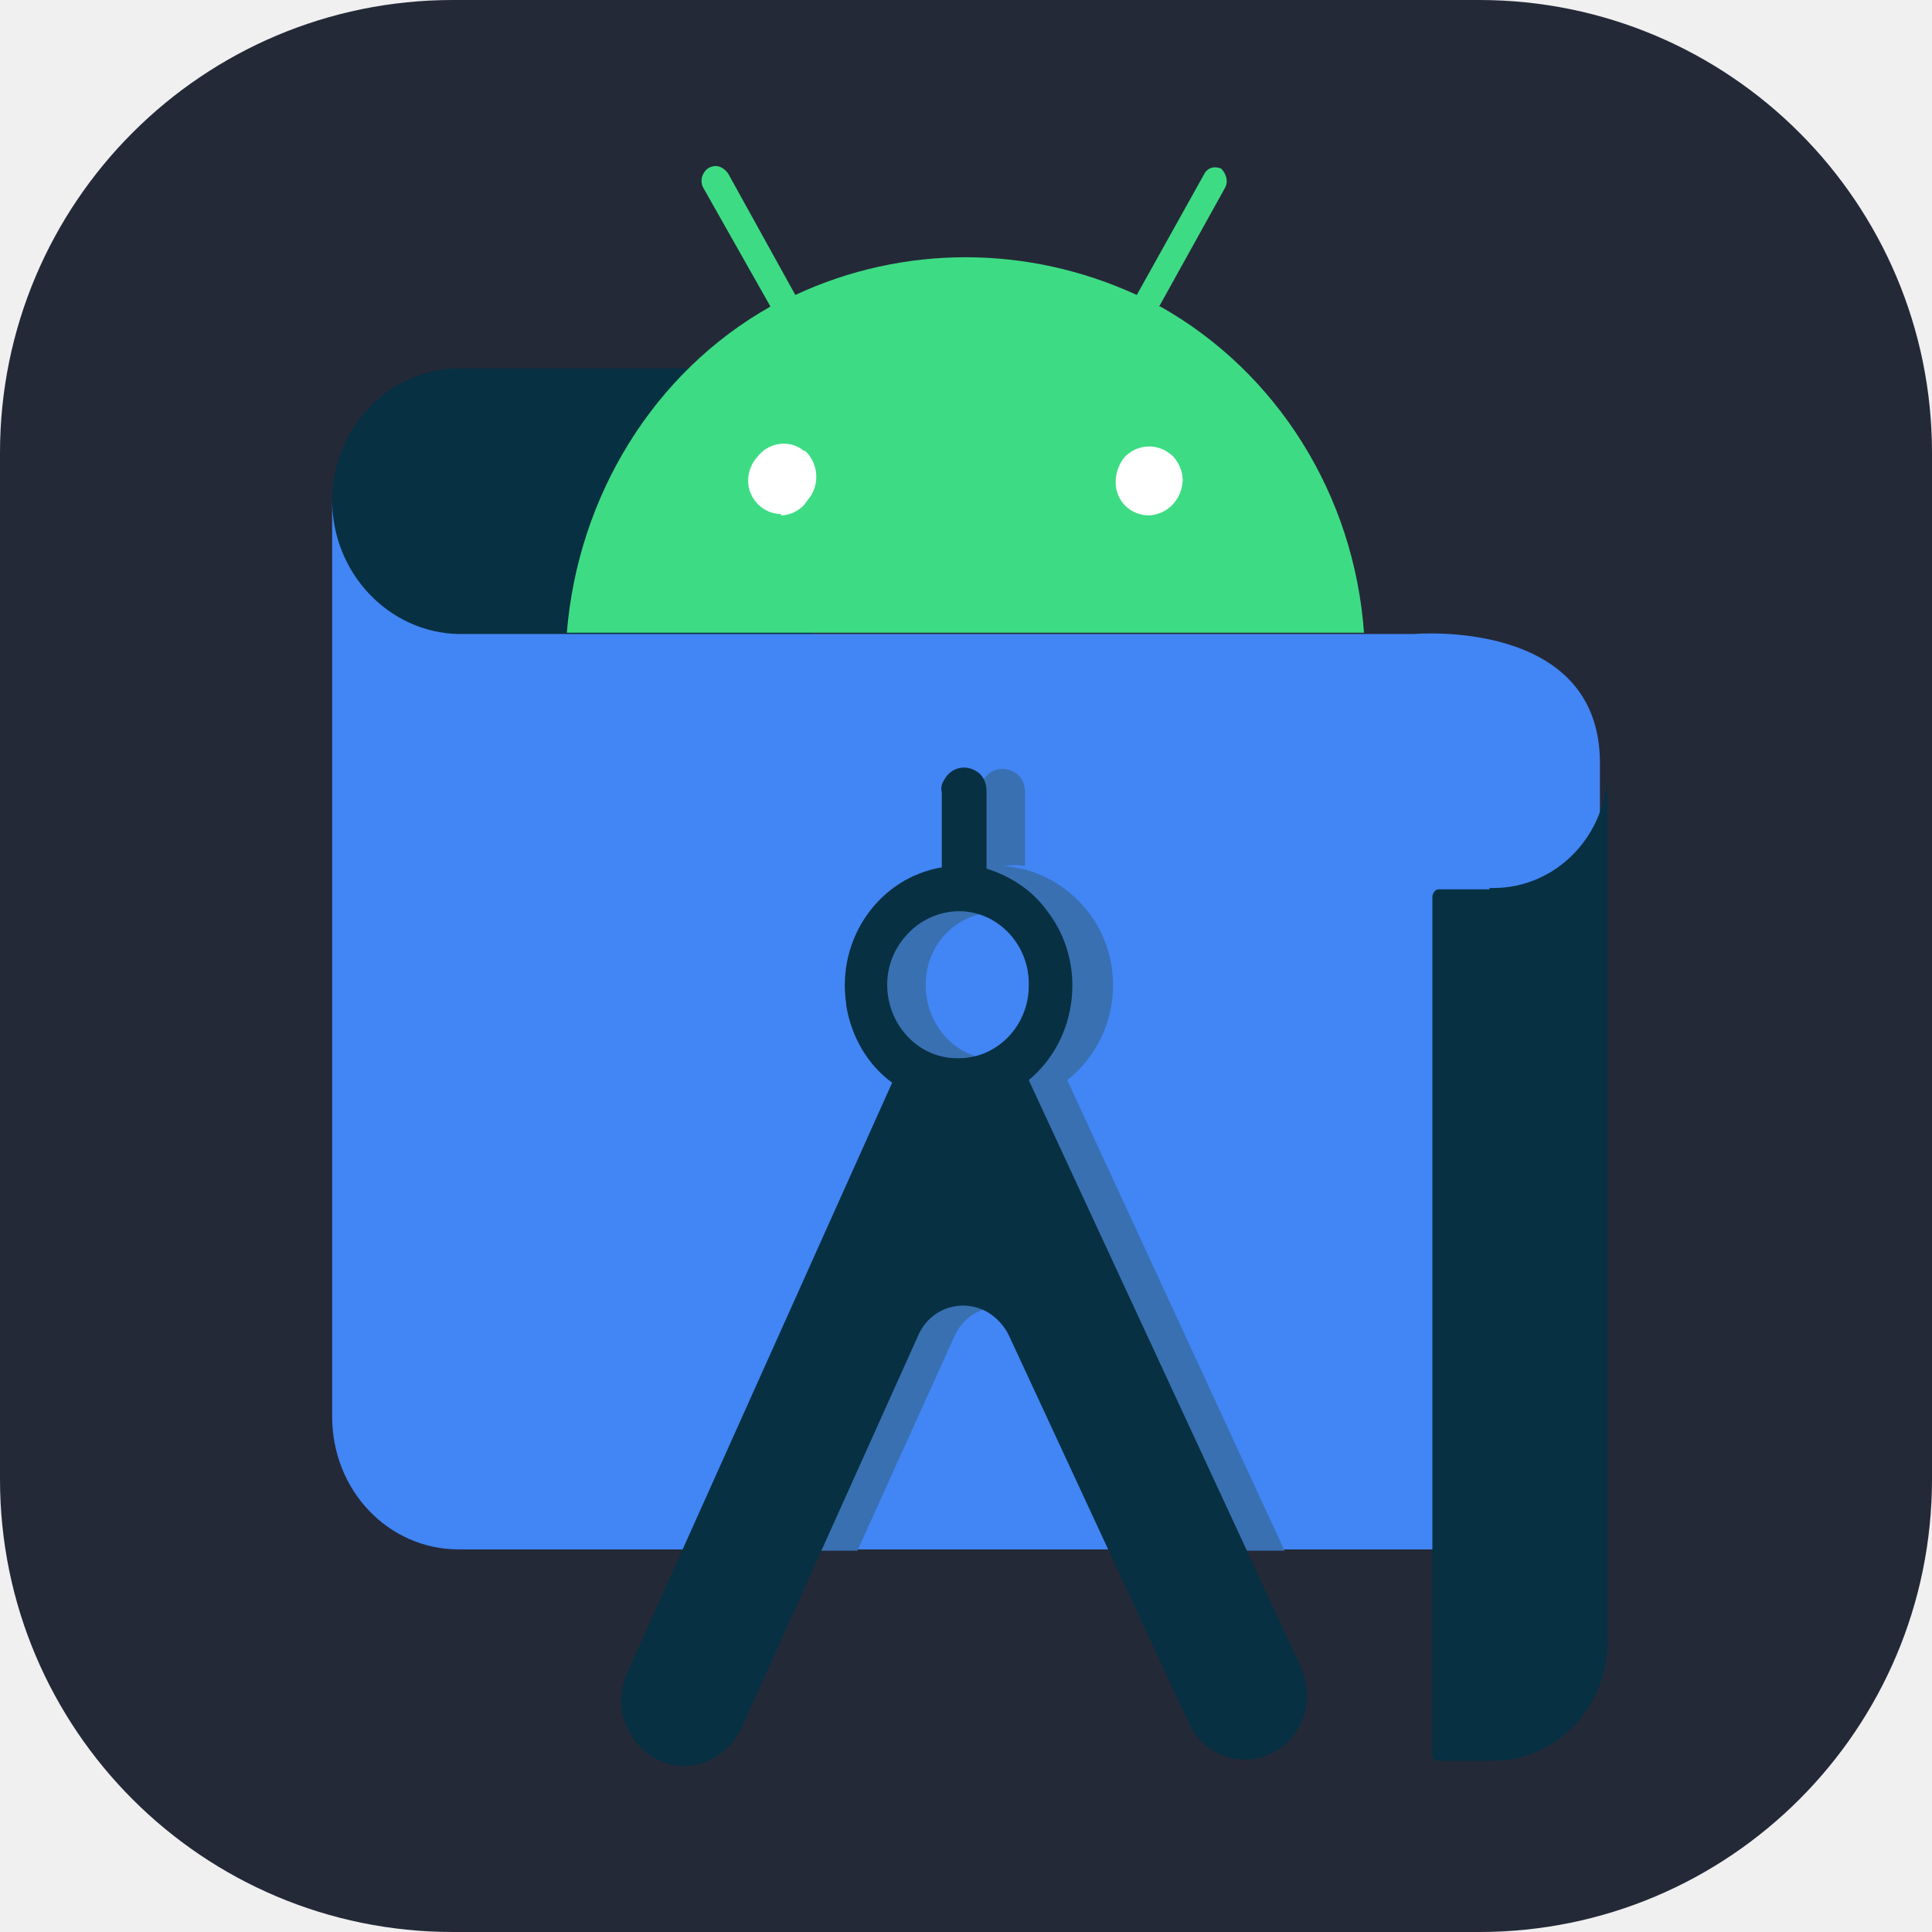
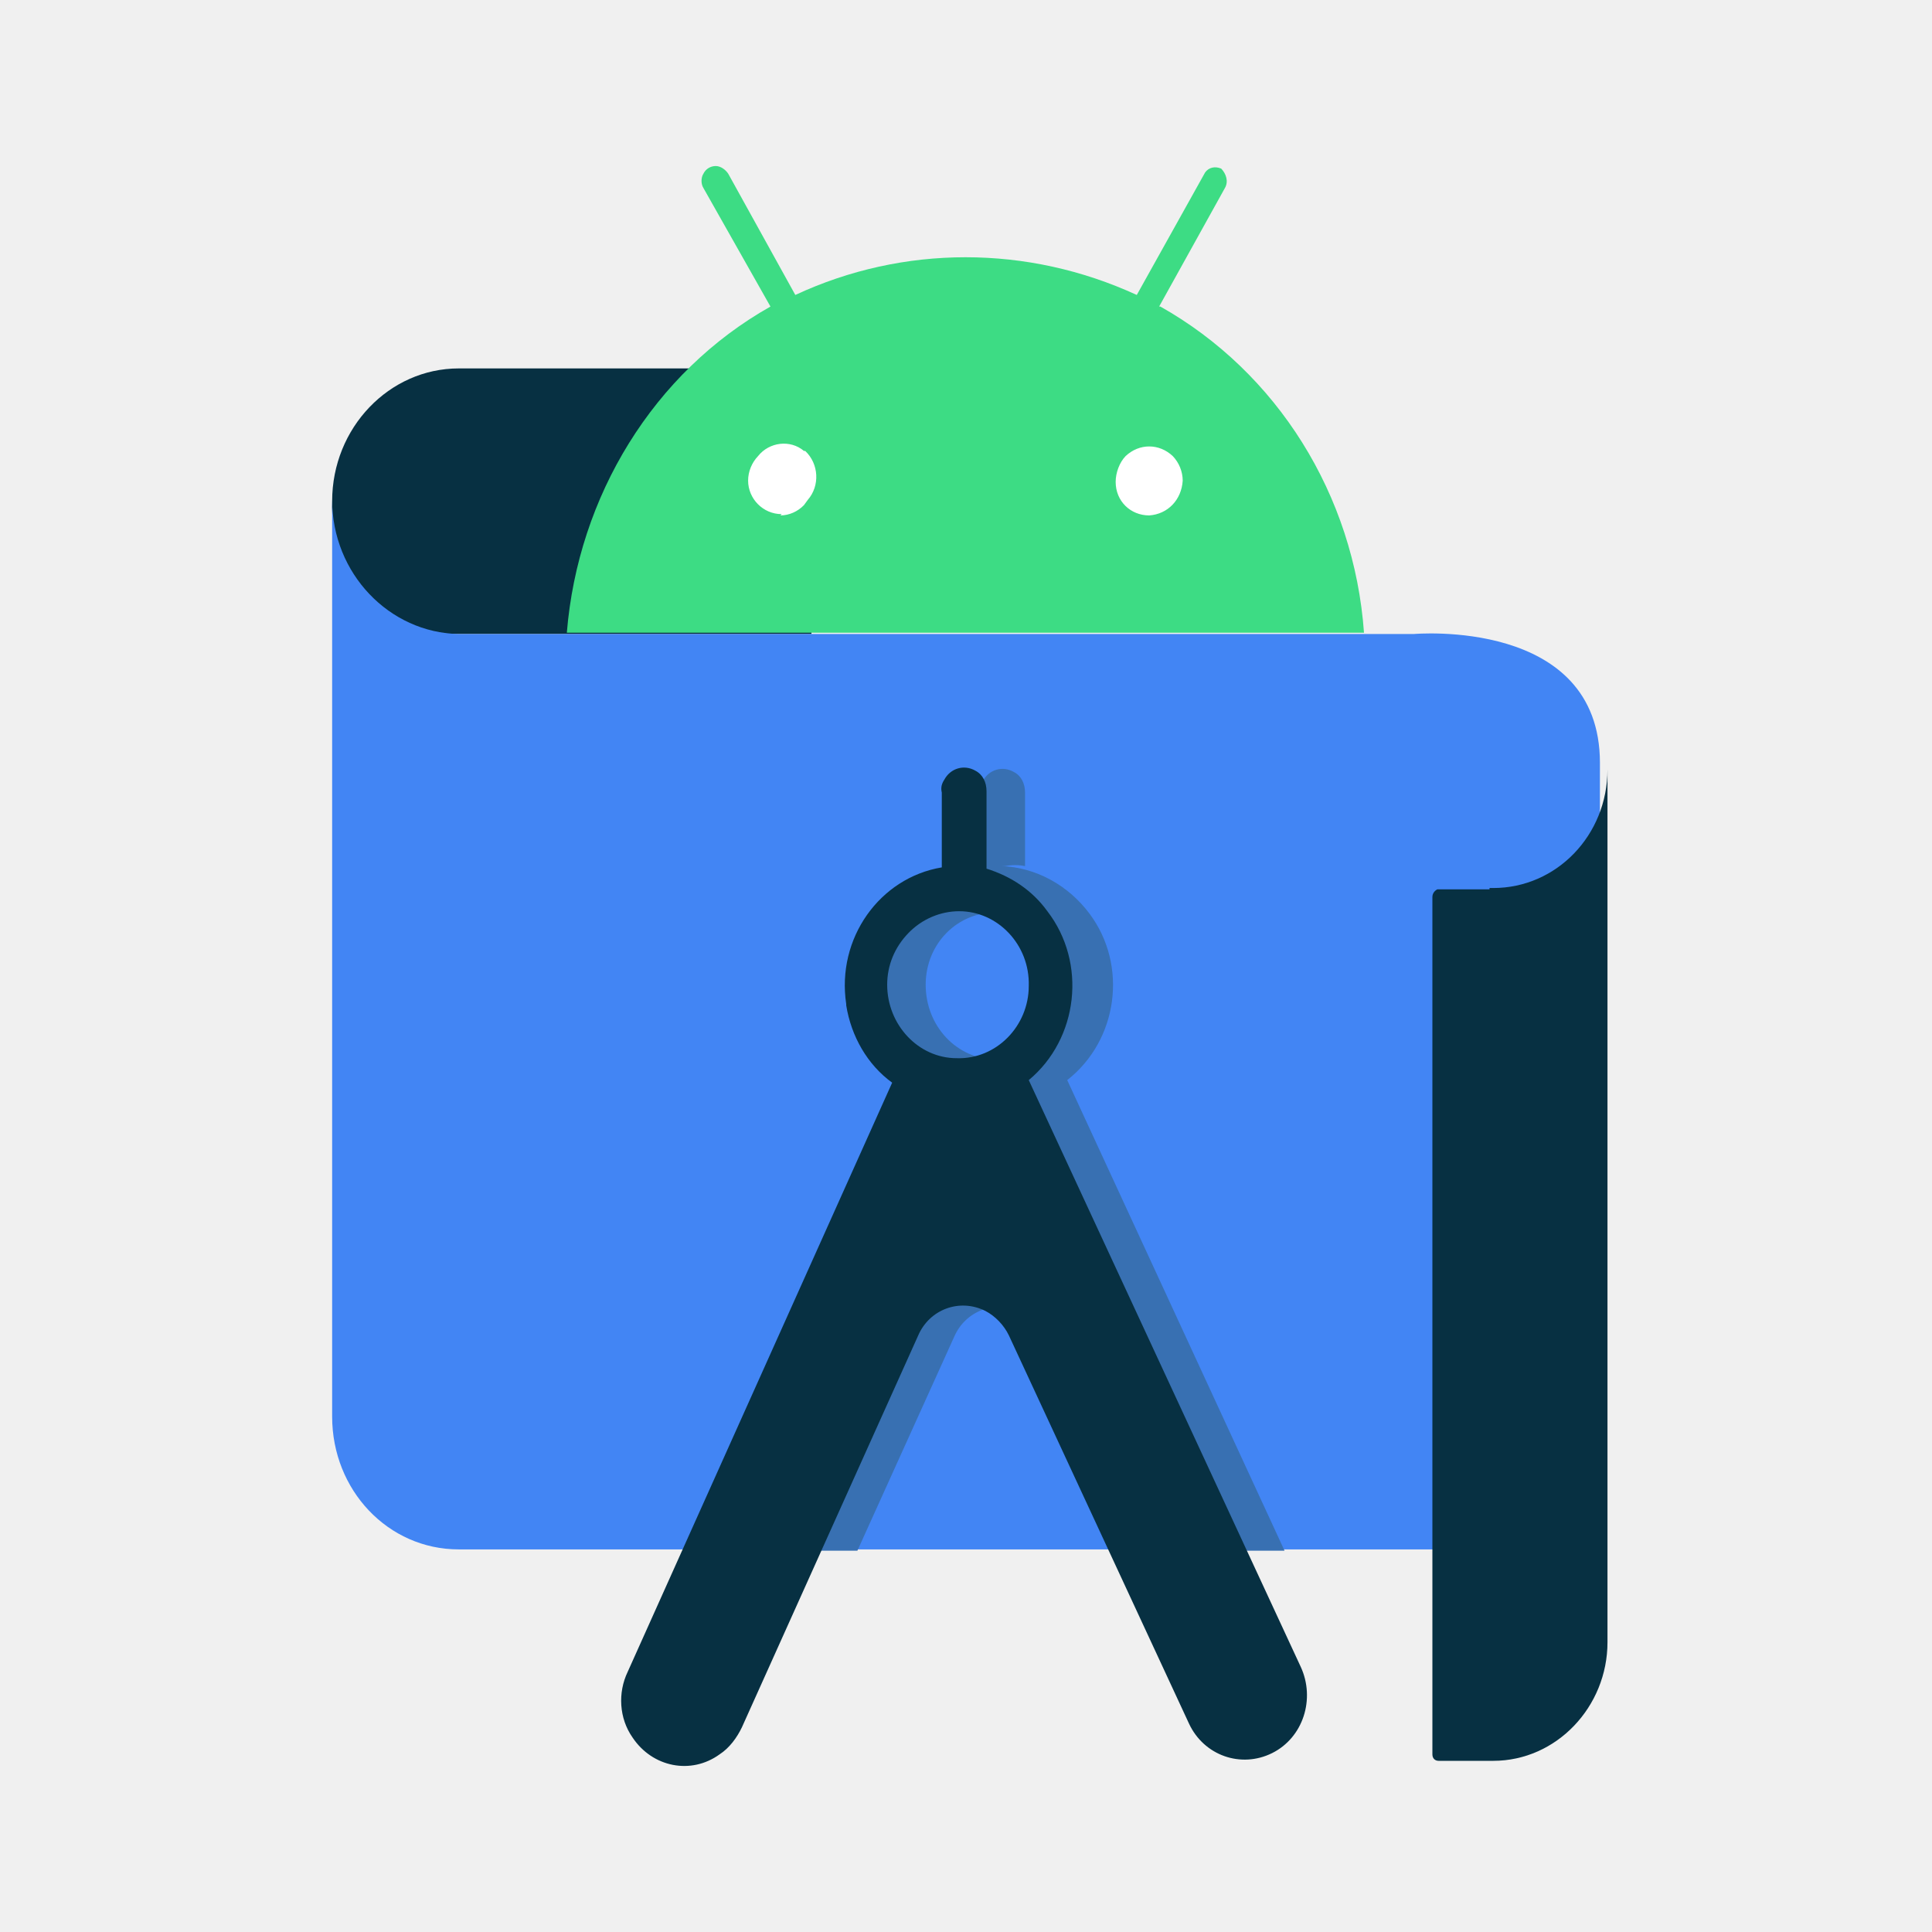
<svg xmlns="http://www.w3.org/2000/svg" width="256" height="256" viewBox="0 0 256 256" fill="none">
-   <rect width="256" height="256" rx="60" fill="#242938" />
-   <path d="M107.028 48.818H60.789C51.58 48.818 44.011 56.68 44.011 66.415C43.682 75.811 50.918 83.67 59.97 84.011H107.522L107.028 48.818Z" fill="#073042" />
-   <path d="M211.835 205.303H60.789C51.415 205.303 44.011 197.445 44.011 187.707V66.246C44.011 75.982 51.58 83.841 60.789 84.011H187.321C187.321 84.011 212 81.793 212 101.097V205.303H211.835Z" fill="#4285F4" />
-   <path d="M141.413 143.12C148.159 137.825 149.475 127.917 144.379 121.082C141.579 117.324 137.301 114.933 132.692 114.761H133.186C134.011 114.591 134.997 114.591 135.823 114.761V105.024C135.823 103.828 135.327 102.803 134.34 102.292C132.858 101.437 131.049 101.95 130.227 103.487C129.897 104 129.733 104.512 129.897 105.195V115.102C121.671 116.469 115.912 124.499 117.225 133.213V133.383C117.886 137.483 120.027 141.242 123.316 143.633L95.509 205.474H113.609L126.441 177.116C127.925 173.698 131.872 172.162 135.327 173.87C136.646 174.554 137.795 175.749 138.453 177.116L151.783 205.474H170.209L141.413 143.12ZM132.036 140.387C126.77 140.387 122.657 135.945 122.657 130.48C122.657 125.011 126.935 120.741 132.199 120.911C134.667 120.911 136.81 121.937 138.617 123.647C142.401 127.403 142.401 133.554 138.781 137.483C137.137 139.192 134.667 140.387 132.036 140.387Z" fill="#3870B2" />
-   <path d="M96.992 57.363H161.818V69.662H96.992V57.363Z" fill="white" />
-   <path d="M127.1 120.741C132.199 120.741 136.48 125.183 136.316 130.649C136.316 135.945 132.036 140.387 126.77 140.216C121.671 140.216 117.556 135.775 117.556 130.48C117.556 127.917 118.542 125.524 120.357 123.647C122.164 121.766 124.63 120.741 127.1 120.741ZM130.72 115.102V104.853C130.72 103.657 130.227 102.633 129.24 102.119C127.76 101.265 125.949 101.778 125.123 103.316C124.793 103.828 124.63 104.341 124.793 105.024V114.933C116.567 116.298 110.808 124.33 112.129 133.042V133.213C112.788 137.31 114.924 141.07 118.215 143.46L83.169 221.532C81.854 224.268 82.018 227.682 83.828 230.245C86.457 234.173 91.562 235.198 95.342 232.466C96.663 231.611 97.649 230.245 98.306 228.878L121.671 176.944C123.151 173.528 127.1 171.99 130.556 173.698C131.872 174.382 133.022 175.579 133.681 176.944L157.539 228.366C159.516 232.636 164.449 234.344 168.566 232.293C172.676 230.245 174.323 225.119 172.347 220.848L136.316 143.12C142.896 137.652 144.049 127.575 138.781 120.741C136.81 118.007 134.011 116.128 130.72 115.102Z" fill="#073042" />
-   <path d="M152.276 68.296C149.805 68.296 147.831 66.415 147.831 63.854C147.831 62.658 148.323 61.292 149.146 60.437C150.957 58.73 153.591 58.73 155.401 60.437C156.222 61.292 156.716 62.487 156.716 63.683C156.552 66.246 154.742 68.125 152.276 68.296ZM103.572 68.125C101.1 68.125 99.129 66.075 99.129 63.683C99.129 62.487 99.624 61.292 100.443 60.437C101.925 58.559 104.726 58.216 106.533 59.756H106.698C108.506 61.463 108.67 64.366 107.028 66.246L106.533 66.927C105.712 67.782 104.562 68.296 103.406 68.296L103.572 68.125ZM153.591 40.62L162.311 24.904C162.804 24.05 162.475 23.025 161.818 22.342C160.995 22 160.174 22.171 159.681 22.855L150.629 39.083C136.151 32.421 119.698 32.421 105.383 39.083L96.498 23.025C96.169 22.513 95.509 22 94.849 22C94.192 22 93.533 22.342 93.202 23.025C92.874 23.538 92.874 24.391 93.202 24.904L102.09 40.62C86.621 49.33 76.585 65.734 75.108 83.841H180.737C179.424 65.564 169.221 49.33 153.755 40.62" fill="#3DDC84" />
-   <path d="M197.37 117.839H190.459C190.128 118.007 189.8 118.349 189.8 118.861V232.466C189.8 232.977 190.128 233.319 190.625 233.319H197.863C206.254 233.319 213 226.143 213 217.603V101.95C213 110.662 206.254 117.667 197.863 117.667H197.37V117.839Z" fill="#073042" />
+   <path d="M107.028 48.818h-46.24c-9.208 0-16.777 7.862-16.777 17.597-.33 9.396 6.907 17.255 15.959 17.596h47.552z" fill="#073042" />
+   <path d="M211.835 205.303H60.789c-9.374 0-16.778-7.858-16.778-17.596V66.247c0 9.735 7.569 17.594 16.778 17.764H187.32S212 81.793 212 101.097v104.206z" fill="#4285f4" />
+   <path d="M141.413 143.12c6.746-5.295 8.062-15.203 2.966-22.038-2.8-3.758-7.078-6.149-11.687-6.321h.494a6.9 6.9 0 0 1 2.637 0v-9.737c0-1.196-.496-2.221-1.483-2.732-1.482-.855-3.291-.342-4.113 1.195-.33.513-.494 1.025-.33 1.708v9.907c-8.226 1.367-13.985 9.397-12.672 18.111v.17c.661 4.1 2.802 7.859 6.091 10.25l-27.807 61.841h18.1l12.832-28.358c1.484-3.418 5.431-4.954 8.886-3.246 1.319.684 2.468 1.879 3.126 3.246l13.33 28.358h18.426zm-9.377-2.733c-5.266 0-9.379-4.442-9.379-9.907 0-5.469 4.278-9.739 9.542-9.569 2.468 0 4.611 1.026 6.418 2.736 3.784 3.756 3.784 9.907.164 13.836-1.644 1.709-4.114 2.904-6.745 2.904" fill="#3870b2" />
+   <path d="M96.992 57.363h64.826v12.299H96.992z" fill="#fff" />
+   <path d="M127.1 120.741c5.099 0 9.38 4.442 9.216 9.908 0 5.296-4.28 9.738-9.546 9.567-5.099 0-9.214-4.441-9.214-9.736 0-2.563.986-4.956 2.801-6.833 1.807-1.881 4.273-2.906 6.743-2.906m3.62-5.639v-10.249c0-1.196-.493-2.22-1.48-2.734-1.48-.854-3.291-.341-4.117 1.197-.33.512-.493 1.025-.33 1.708v9.909c-8.226 1.365-13.985 9.397-12.664 18.109v.171c.659 4.097 2.795 7.857 6.086 10.247l-35.046 78.072c-1.315 2.736-1.151 6.15.659 8.713 2.629 3.928 7.734 4.953 11.514 2.221 1.32-.855 2.307-2.221 2.964-3.588l23.365-51.934c1.48-3.416 5.429-4.954 8.885-3.246 1.316.684 2.466 1.881 3.125 3.246l23.858 51.422c1.977 4.27 6.91 5.978 11.027 3.927 4.11-2.048 5.757-7.174 3.781-11.445l-36.031-77.728c6.58-5.468 7.733-15.545 2.465-22.379-1.971-2.734-4.77-4.613-8.061-5.639" fill="#073042" />
+   <path d="M152.276 68.296c-2.471 0-4.445-1.881-4.445-4.442 0-1.196.492-2.562 1.315-3.417 1.811-1.707 4.445-1.707 6.255 0a4.77 4.77 0 0 1 1.315 3.246c-.164 2.563-1.974 4.442-4.44 4.613m-48.704-.171c-2.472 0-4.443-2.05-4.443-4.442 0-1.196.495-2.391 1.314-3.246 1.482-1.878 4.283-2.221 6.09-.681h.165c1.808 1.707 1.972 4.61.33 6.49l-.495.681c-.821.855-1.971 1.369-3.127 1.369zm50.019-27.505 8.72-15.716c.493-.854.164-1.879-.493-2.562-.823-.342-1.644-.171-2.137.513l-9.052 16.228c-14.478-6.662-30.931-6.662-45.246 0l-8.885-16.058c-.33-.512-.99-1.025-1.65-1.025-.656 0-1.315.342-1.646 1.025-.328.513-.328 1.366 0 1.879l8.888 15.716c-15.47 8.71-25.505 25.114-26.982 43.221h105.629c-1.313-18.277-11.516-34.511-26.982-43.221" fill="#3ddc84" />
+   <path d="M197.37 117.839h-6.911c-.331.168-.659.51-.659 1.022v113.605c0 .511.328.853.825.853h7.238c8.391 0 15.137-7.176 15.137-15.716V101.95c0 8.712-6.746 15.717-15.137 15.717h-.493z" fill="#073042" />
</svg>
